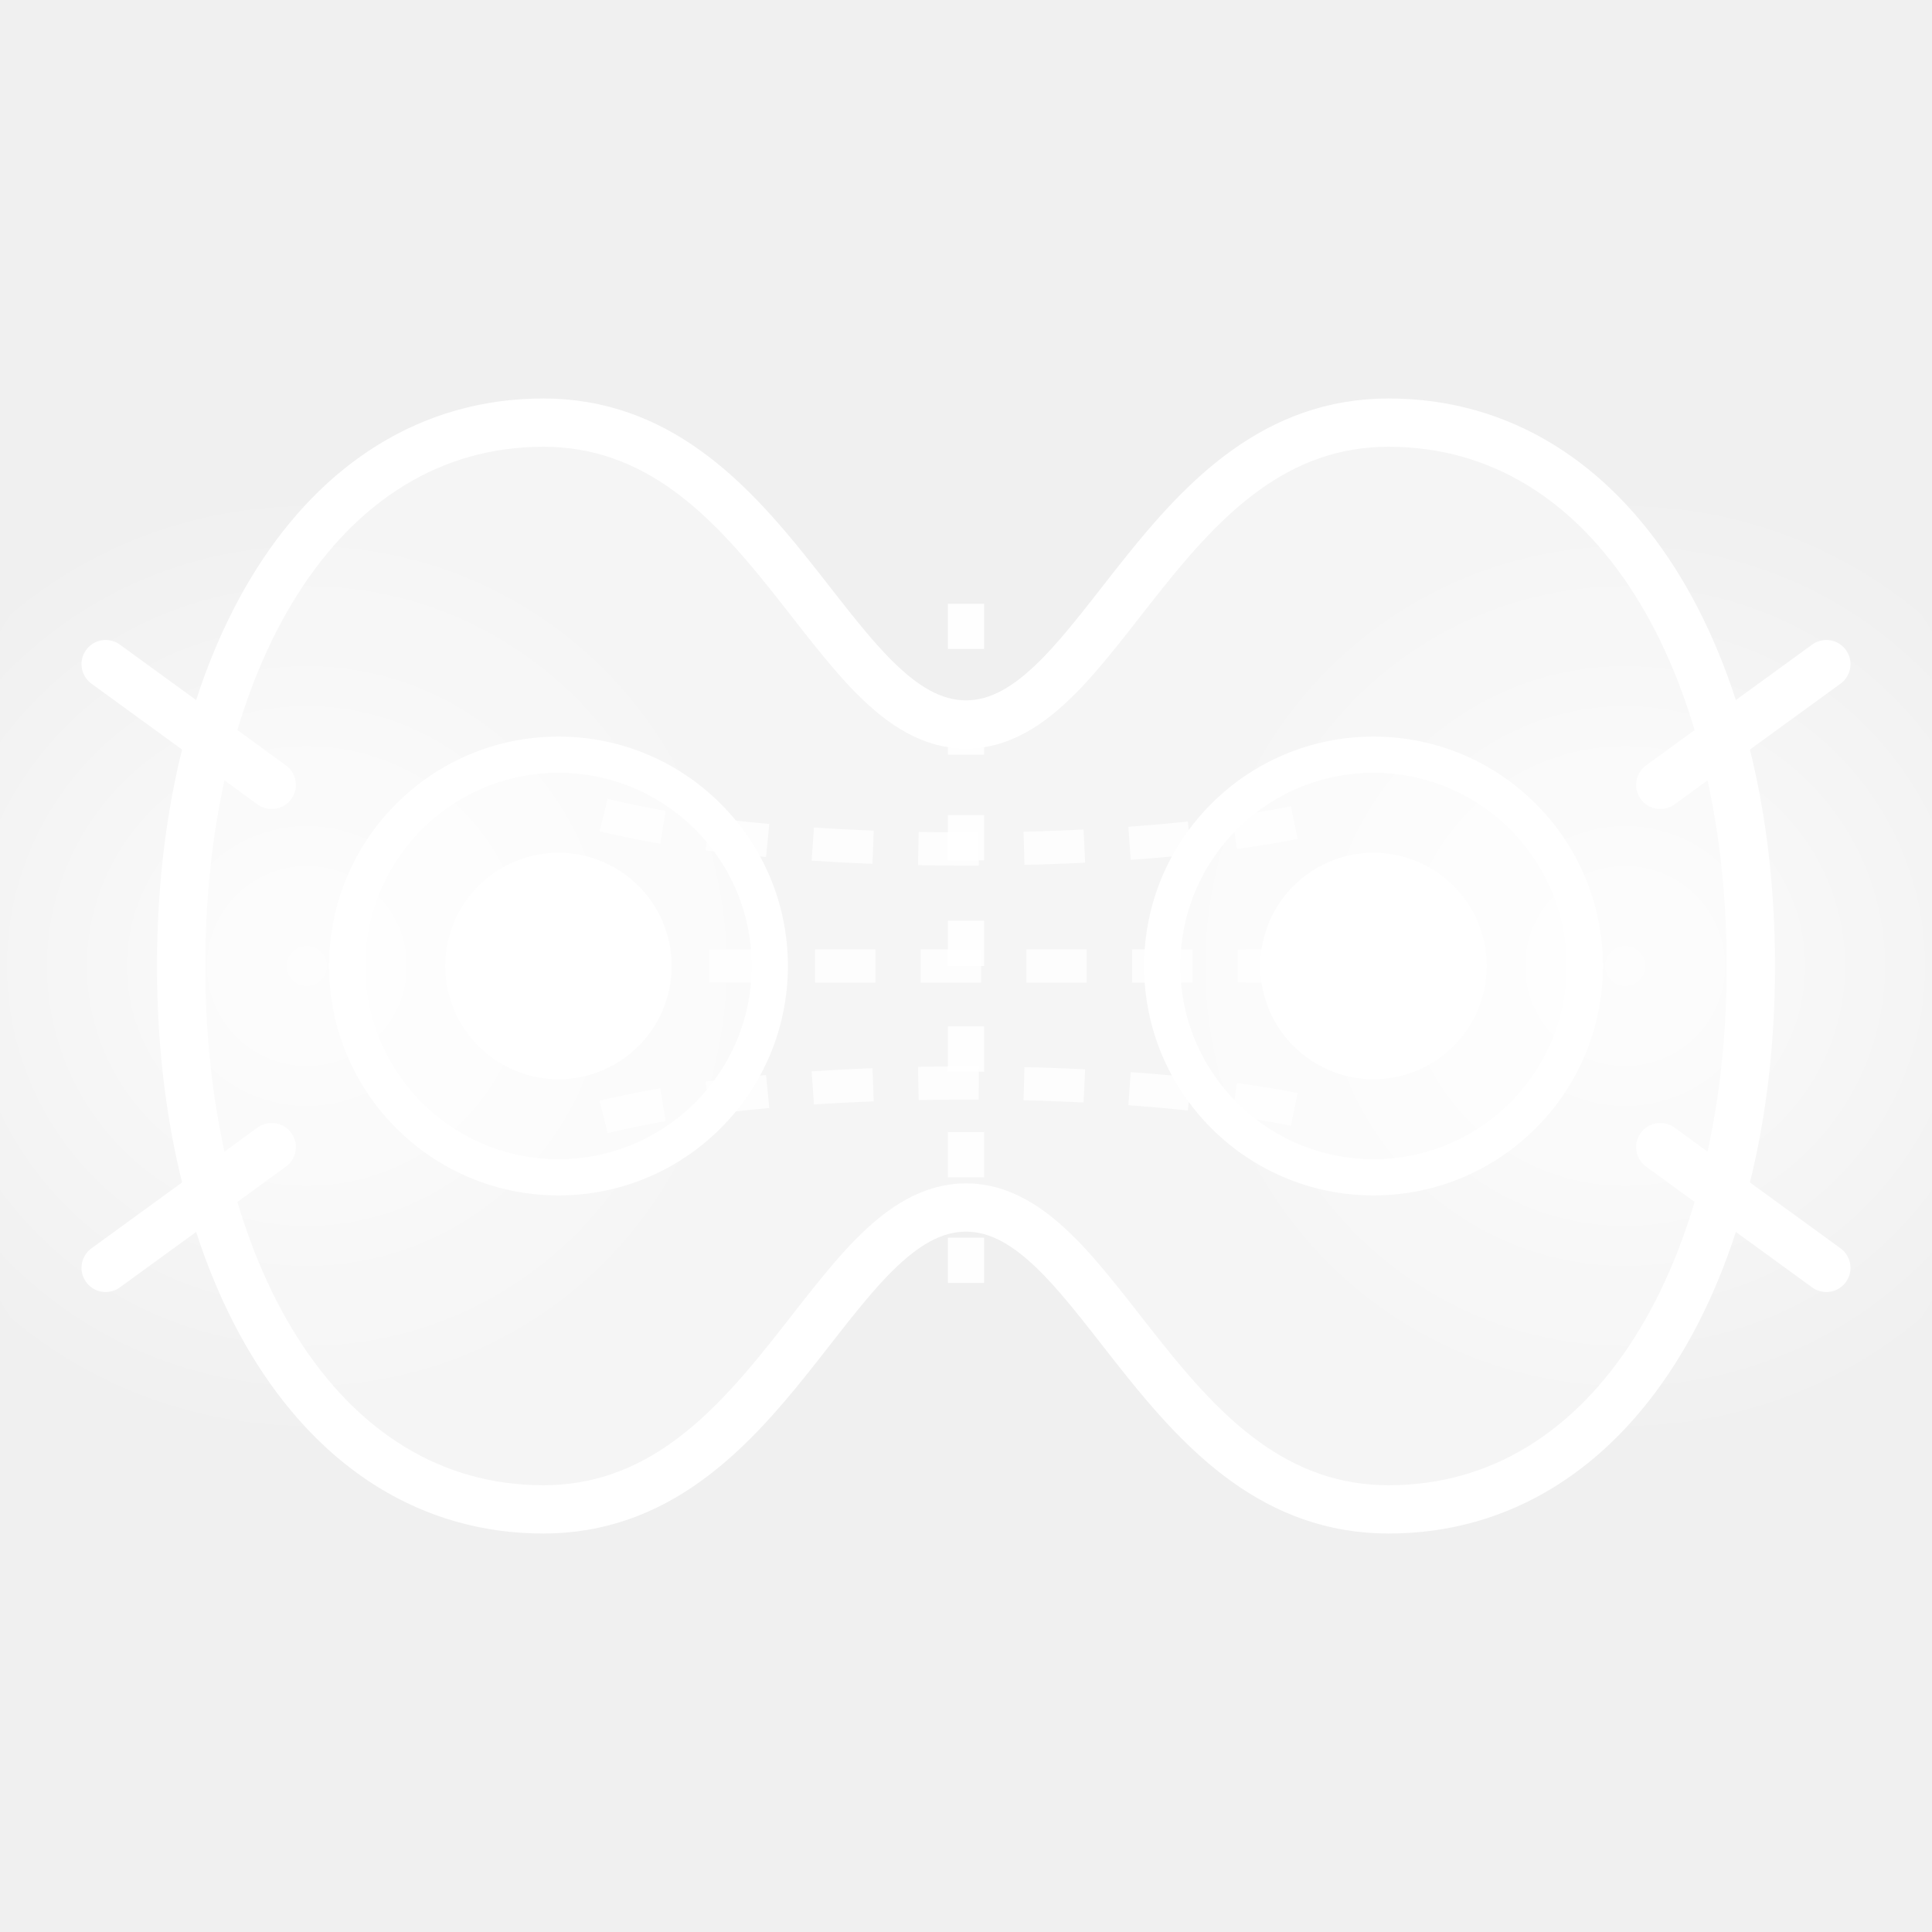
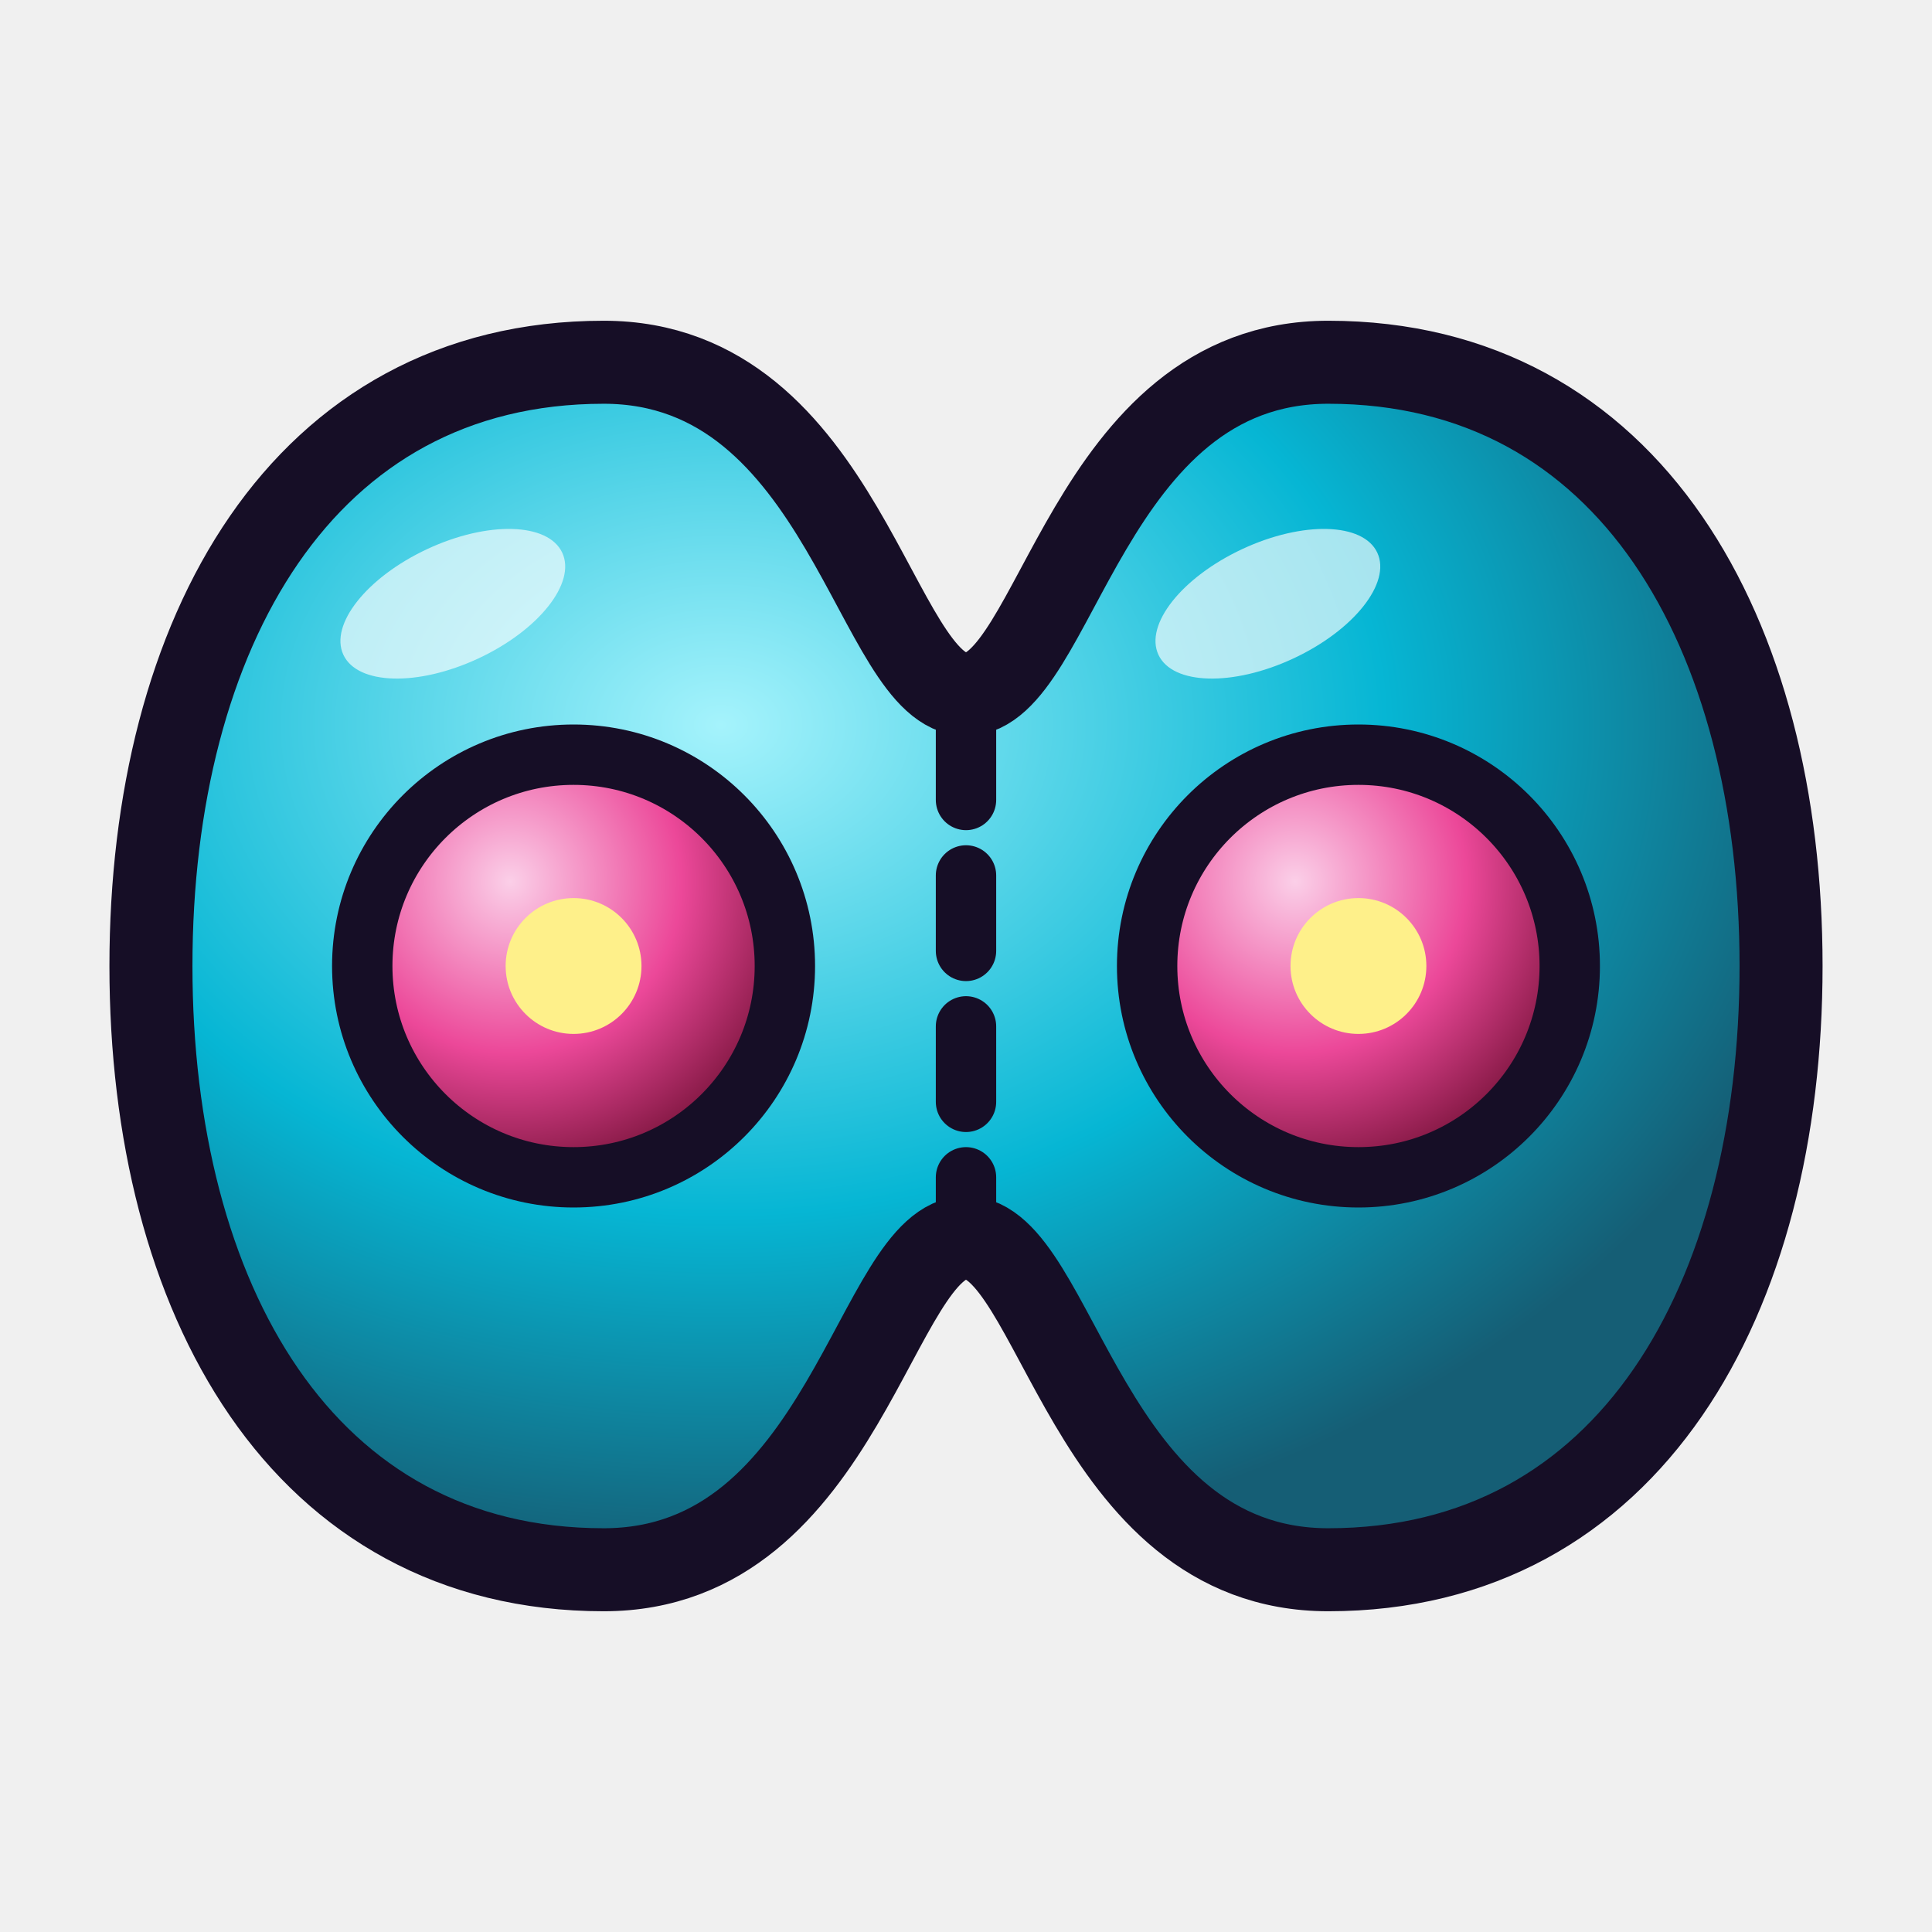
- <svg xmlns="http://www.w3.org/2000/svg" viewBox="0 0 128 128" width="128" height="128" fill="none">
+ <svg xmlns="http://www.w3.org/2000/svg" viewBox="0 0 128 128" fill="none">
  <defs>
-     <radialGradient id="split-aura-l" cx="30%" cy="50%" r="36%">
-       <stop offset="0%" stop-color="#FFFFFF" stop-opacity="0.8" />
-       <stop offset="100%" stop-color="#FFFFFF" stop-opacity="0" />
+     <radialGradient id="p2_spl_a" cx="35%" cy="30%" r="70%">
+       <stop offset="0%" stop-color="#a5f3fc" />
+       <stop offset="58%" stop-color="#06b6d4" />
+       <stop offset="100%" stop-color="#155e75" />
    </radialGradient>
-     <radialGradient id="split-aura-r" cx="70%" cy="50%" r="36%">
-       <stop offset="0%" stop-color="#FFFFFF" stop-opacity="0.8" />
-       <stop offset="100%" stop-color="#FFFFFF" stop-opacity="0" />
+     <radialGradient id="p2_spl_b" cx="35%" cy="30%" r="70%">
+       <stop offset="0%" stop-color="#fbcfe8" />
+       <stop offset="58%" stop-color="#ec4899" />
+       <stop offset="100%" stop-color="#831843" />
    </radialGradient>
  </defs>
-   <circle cx="38" cy="64" r="44" fill="url(#split-aura-l)" />
-   <circle cx="90" cy="64" r="44" fill="url(#split-aura-r)" />
-   <path d="M18 52L7 44M18 76L7 84M110 52L121 44M110 76L121 84" stroke="#FFFFFF" stroke-width="3.2" stroke-linecap="round" />
-   <path d="M36 28C51 28 55 48 64 48C73 48 77 28 92 28C107 28 116 44 116 64C116 84 107 100 92 100C77 100 73 80 64 80C55 80 51 100 36 100C21 100 12 84 12 64C12 44 21 28 36 28Z" fill="#FFFFFF" fill-opacity="0.32" stroke="#FFFFFF" stroke-width="3.2" />
-   <path d="M40 54C52 57 76 57 88 54M40 64H88M40 74C52 71 76 71 88 74" stroke="#FFFFFF" stroke-width="2.2" stroke-opacity="0.8" stroke-dasharray="4 3" />
-   <path d="M64 40V88" stroke="#FFFFFF" stroke-width="2.4" stroke-dasharray="3 4" stroke-opacity="0.9" />
-   <circle cx="37" cy="64" r="14" fill="#FFFFFF" fill-opacity="0.55" stroke="#FFFFFF" stroke-width="2.4" />
-   <circle cx="37" cy="64" r="7.5" fill="#FFFFFF" />
-   <circle cx="91" cy="64" r="14" fill="#FFFFFF" fill-opacity="0.55" stroke="#FFFFFF" stroke-width="2.4" />
-   <circle cx="91" cy="64" r="7.5" fill="#FFFFFF" />
+   <path d="M40 24 C56 24 58 46 64 46 C70 46 72 24 88 24 C108 24 118 42 118 64 C118 86 108 104 88 104 C72 104 70 82 64 82 C58 82 56 104 40 104 C20 104 10 86 10 64 C10 42 20 24 40 24 Z" fill="url(#p2_spl_a)" stroke="#160e26" stroke-width="5.5" />
+   <path d="M64 48 V80" stroke="#160e26" stroke-width="4" stroke-dasharray="5 5" stroke-linecap="round" />
+   <circle cx="38" cy="64" r="14" fill="url(#p2_spl_b)" stroke="#160e26" stroke-width="4" />
+   <circle cx="90" cy="64" r="14" fill="url(#p2_spl_b)" stroke="#160e26" stroke-width="4" />
+   <circle cx="38" cy="64" r="4.5" fill="#fef08a" />
+   <circle cx="90" cy="64" r="4.5" fill="#fef08a" />
+   <ellipse cx="30" cy="40" rx="8" ry="4" fill="#fff" opacity="0.65" transform="rotate(-25 30 40)" />
+   <ellipse cx="84" cy="40" rx="8" ry="4" fill="#fff" opacity="0.65" transform="rotate(-25 84 40)" />
</svg>
